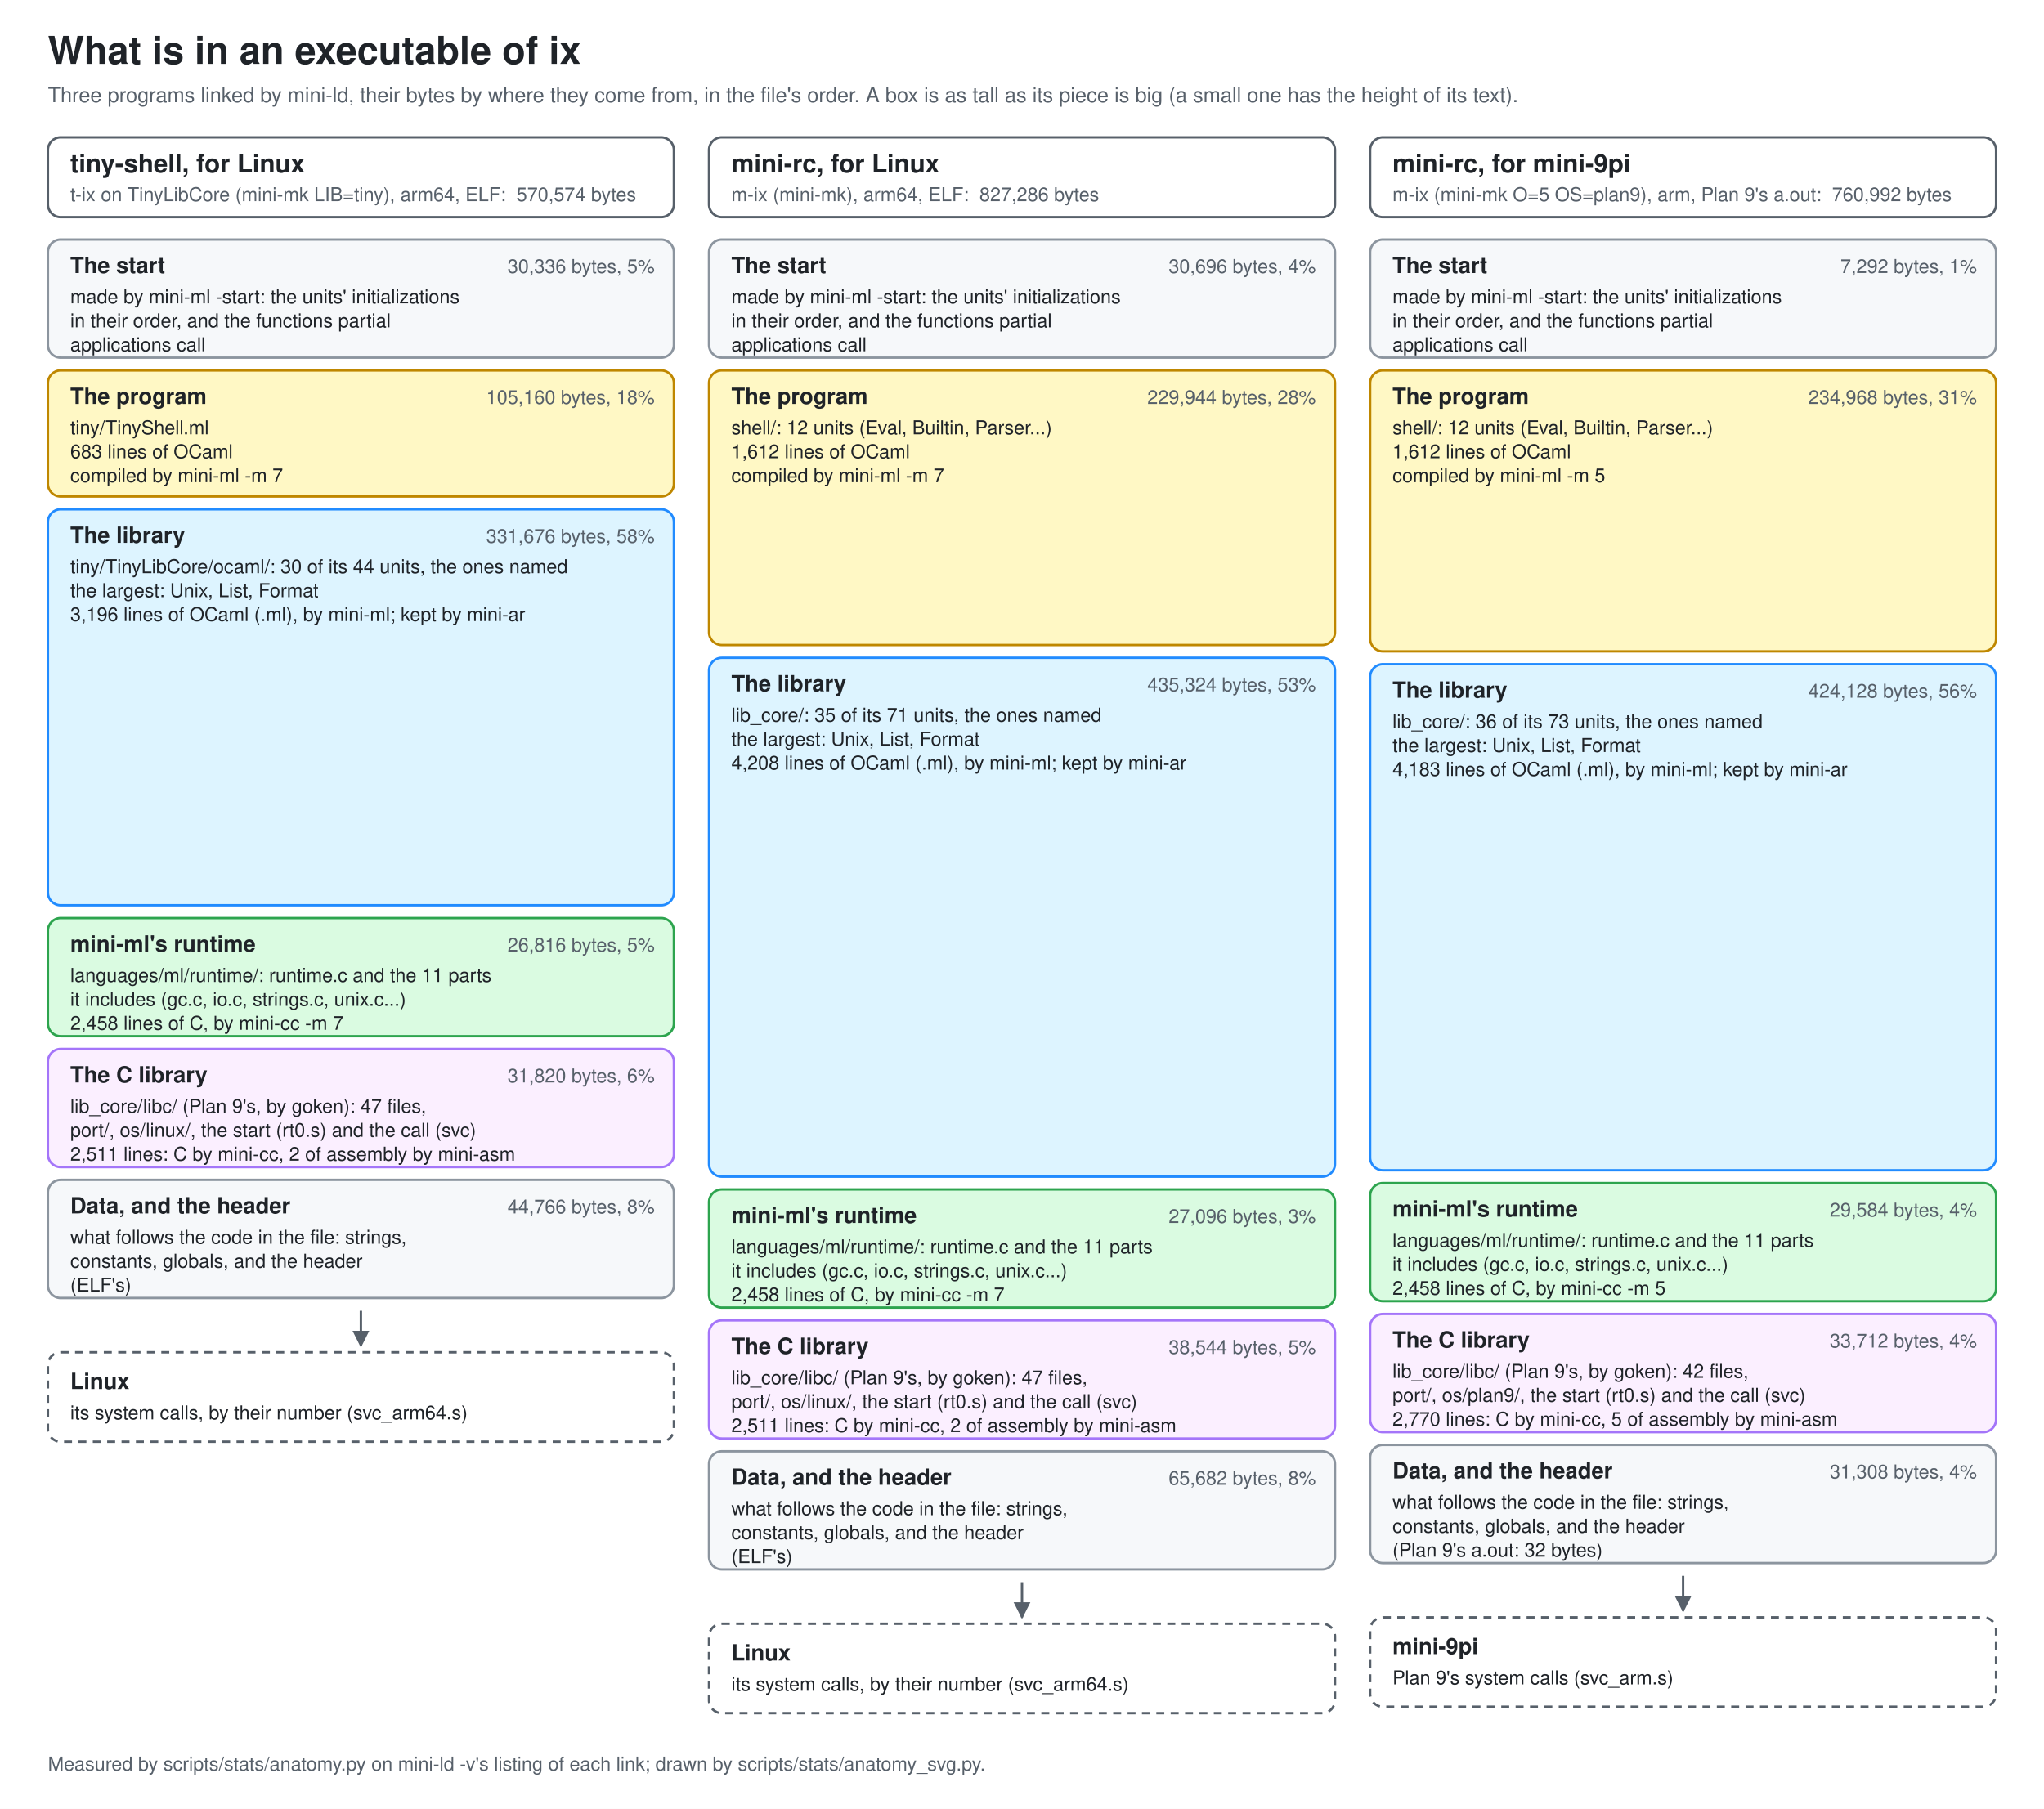
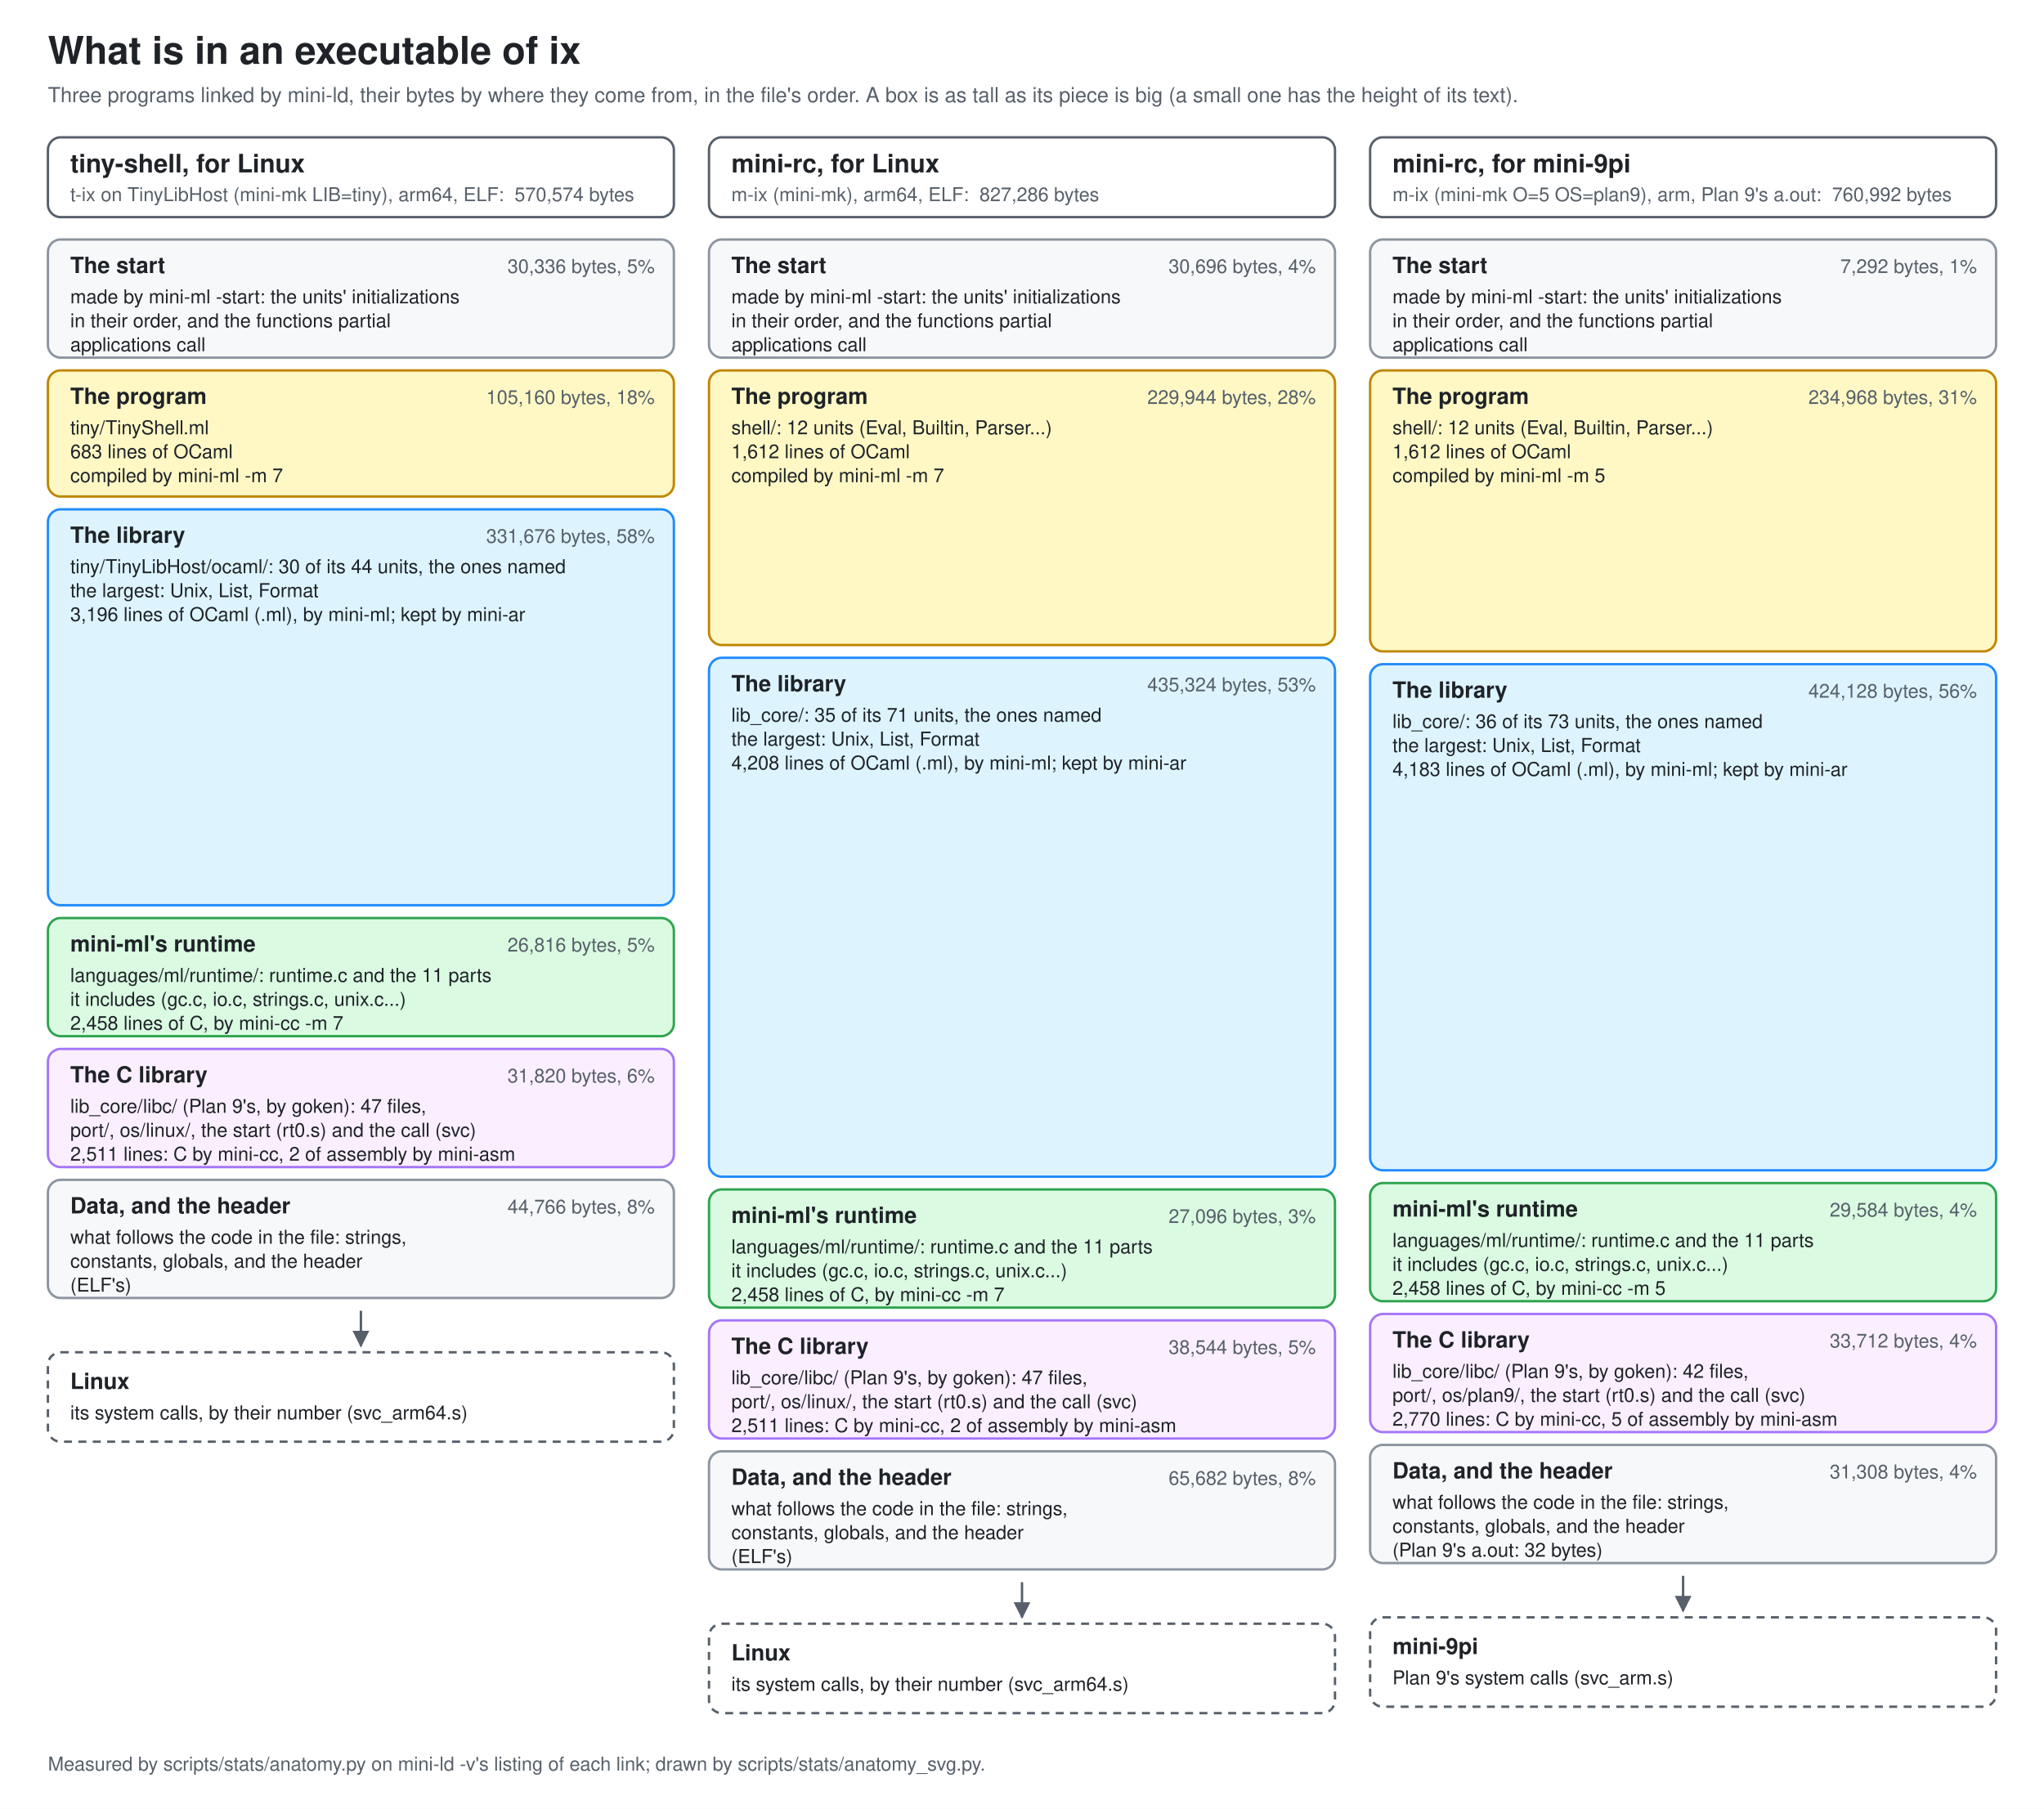
<svg xmlns="http://www.w3.org/2000/svg" viewBox="0 0 1280 1133" width="1280" height="1133" font-family="-apple-system, BlinkMacSystemFont, 'Segoe UI', Helvetica, Arial, sans-serif">
  <defs>
    <marker id="a" viewBox="0 0 10 10" refX="9" refY="5" markerWidth="7" markerHeight="7" orient="auto-start-reverse">
      <path d="M0 0L10 5L0 10z" fill="#57606a" />
    </marker>
  </defs>
  <rect width="1280" height="1133" fill="#ffffff" />
  <text x="30" y="40" font-size="24" font-weight="600" fill="#1f2328" text-anchor="start" xml:space="preserve">What is in an executable of ix</text>
  <text x="30" y="64" font-size="13" font-weight="normal" fill="#57606a" text-anchor="start" xml:space="preserve">Three programs linked by mini-ld, their bytes by where they come from, in the file's order. A box is as tall as its piece is big (a small one has the height of its text).</text>
  <rect x="30" y="86" width="392" height="50" rx="8" fill="#ffffff" stroke="#57606a" stroke-width="1.5" />
  <text x="44" y="108" font-size="16" font-weight="600" fill="#1f2328" text-anchor="start" xml:space="preserve">tiny-shell, for Linux</text>
-   <text x="44" y="126" font-size="12" font-weight="normal" fill="#57606a" text-anchor="start" xml:space="preserve">t-ix on TinyLibCore (mini-mk LIB=tiny), arm64, ELF:  570,574 bytes</text>
+   <text x="44" y="126" font-size="12" font-weight="normal" fill="#57606a" text-anchor="start" xml:space="preserve">t-ix on TinyLibHost (mini-mk LIB=tiny), arm64, ELF:  570,574 bytes</text>
  <rect x="30" y="150" width="392" height="74" rx="8" fill="#f6f8fa" stroke="#8c959f" stroke-width="1.5" />
  <text x="44" y="171" font-size="14" font-weight="600" fill="#1f2328" text-anchor="start" xml:space="preserve">The start</text>
  <text x="410" y="171" font-size="12" font-weight="normal" fill="#57606a" text-anchor="end" xml:space="preserve">30,336 bytes, 5%</text>
  <text x="44" y="190" font-size="12" font-weight="normal" fill="#1f2328" text-anchor="start" xml:space="preserve">made by mini-ml -start: the units' initializations</text>
  <text x="44" y="205" font-size="12" font-weight="normal" fill="#1f2328" text-anchor="start" xml:space="preserve">in their order, and the functions partial</text>
  <text x="44" y="220" font-size="12" font-weight="normal" fill="#1f2328" text-anchor="start" xml:space="preserve">applications call</text>
  <rect x="30" y="232" width="392" height="79" rx="8" fill="#fff8c5" stroke="#bf8700" stroke-width="1.5" />
  <text x="44" y="253" font-size="14" font-weight="600" fill="#1f2328" text-anchor="start" xml:space="preserve">The program</text>
  <text x="410" y="253" font-size="12" font-weight="normal" fill="#57606a" text-anchor="end" xml:space="preserve">105,160 bytes, 18%</text>
  <text x="44" y="272" font-size="12" font-weight="normal" fill="#1f2328" text-anchor="start" xml:space="preserve">tiny/TinyShell.ml</text>
  <text x="44" y="287" font-size="12" font-weight="normal" fill="#1f2328" text-anchor="start" xml:space="preserve">683 lines of OCaml</text>
  <text x="44" y="302" font-size="12" font-weight="normal" fill="#1f2328" text-anchor="start" xml:space="preserve">compiled by mini-ml -m 7</text>
  <rect x="30" y="319" width="392" height="248" rx="8" fill="#ddf4ff" stroke="#218bff" stroke-width="1.5" />
  <text x="44" y="340" font-size="14" font-weight="600" fill="#1f2328" text-anchor="start" xml:space="preserve">The library</text>
  <text x="410" y="340" font-size="12" font-weight="normal" fill="#57606a" text-anchor="end" xml:space="preserve">331,676 bytes, 58%</text>
-   <text x="44" y="359" font-size="12" font-weight="normal" fill="#1f2328" text-anchor="start" xml:space="preserve">tiny/TinyLibCore/ocaml/: 30 of its 44 units, the ones named</text>
+   <text x="44" y="359" font-size="12" font-weight="normal" fill="#1f2328" text-anchor="start" xml:space="preserve">tiny/TinyLibHost/ocaml/: 30 of its 44 units, the ones named</text>
  <text x="44" y="374" font-size="12" font-weight="normal" fill="#1f2328" text-anchor="start" xml:space="preserve">the largest: Unix, List, Format</text>
  <text x="44" y="389" font-size="12" font-weight="normal" fill="#1f2328" text-anchor="start" xml:space="preserve">3,196 lines of OCaml (.ml), by mini-ml; kept by mini-ar</text>
  <rect x="30" y="575" width="392" height="74" rx="8" fill="#dafbe1" stroke="#2da44e" stroke-width="1.5" />
  <text x="44" y="596" font-size="14" font-weight="600" fill="#1f2328" text-anchor="start" xml:space="preserve">mini-ml's runtime</text>
  <text x="410" y="596" font-size="12" font-weight="normal" fill="#57606a" text-anchor="end" xml:space="preserve">26,816 bytes, 5%</text>
  <text x="44" y="615" font-size="12" font-weight="normal" fill="#1f2328" text-anchor="start" xml:space="preserve">languages/ml/runtime/: runtime.c and the 11 parts</text>
  <text x="44" y="630" font-size="12" font-weight="normal" fill="#1f2328" text-anchor="start" xml:space="preserve">it includes (gc.c, io.c, strings.c, unix.c...)</text>
  <text x="44" y="645" font-size="12" font-weight="normal" fill="#1f2328" text-anchor="start" xml:space="preserve">2,458 lines of C, by mini-cc -m 7</text>
  <rect x="30" y="657" width="392" height="74" rx="8" fill="#fbefff" stroke="#a475f9" stroke-width="1.5" />
  <text x="44" y="678" font-size="14" font-weight="600" fill="#1f2328" text-anchor="start" xml:space="preserve">The C library</text>
  <text x="410" y="678" font-size="12" font-weight="normal" fill="#57606a" text-anchor="end" xml:space="preserve">31,820 bytes, 6%</text>
  <text x="44" y="697" font-size="12" font-weight="normal" fill="#1f2328" text-anchor="start" xml:space="preserve">lib_core/libc/ (Plan 9's, by goken): 47 files,</text>
  <text x="44" y="712" font-size="12" font-weight="normal" fill="#1f2328" text-anchor="start" xml:space="preserve">port/, os/linux/, the start (rt0.s) and the call (svc)</text>
  <text x="44" y="727" font-size="12" font-weight="normal" fill="#1f2328" text-anchor="start" xml:space="preserve">2,511 lines: C by mini-cc, 2 of assembly by mini-asm</text>
  <rect x="30" y="739" width="392" height="74" rx="8" fill="#f6f8fa" stroke="#8c959f" stroke-width="1.5" />
  <text x="44" y="760" font-size="14" font-weight="600" fill="#1f2328" text-anchor="start" xml:space="preserve">Data, and the header</text>
  <text x="410" y="760" font-size="12" font-weight="normal" fill="#57606a" text-anchor="end" xml:space="preserve">44,766 bytes, 8%</text>
  <text x="44" y="779" font-size="12" font-weight="normal" fill="#1f2328" text-anchor="start" xml:space="preserve">what follows the code in the file: strings,</text>
  <text x="44" y="794" font-size="12" font-weight="normal" fill="#1f2328" text-anchor="start" xml:space="preserve">constants, globals, and the header</text>
  <text x="44" y="809" font-size="12" font-weight="normal" fill="#1f2328" text-anchor="start" xml:space="preserve">(ELF's)</text>
  <line x1="226.0" y1="821" x2="226.0" y2="843" stroke="#57606a" stroke-width="1.5" marker-end="url(#a)" />
  <rect x="30" y="847" width="392" height="56" rx="8" fill="#ffffff" stroke="#57606a" stroke-width="1.5" stroke-dasharray="5 4" />
  <text x="44" y="870" font-size="14" font-weight="600" fill="#1f2328" text-anchor="start" xml:space="preserve">Linux</text>
  <text x="44" y="889" font-size="12" font-weight="normal" fill="#1f2328" text-anchor="start" xml:space="preserve">its system calls, by their number (svc_arm64.s)</text>
  <rect x="444" y="86" width="392" height="50" rx="8" fill="#ffffff" stroke="#57606a" stroke-width="1.5" />
  <text x="458" y="108" font-size="16" font-weight="600" fill="#1f2328" text-anchor="start" xml:space="preserve">mini-rc, for Linux</text>
  <text x="458" y="126" font-size="12" font-weight="normal" fill="#57606a" text-anchor="start" xml:space="preserve">m-ix (mini-mk), arm64, ELF:  827,286 bytes</text>
  <rect x="444" y="150" width="392" height="74" rx="8" fill="#f6f8fa" stroke="#8c959f" stroke-width="1.5" />
  <text x="458" y="171" font-size="14" font-weight="600" fill="#1f2328" text-anchor="start" xml:space="preserve">The start</text>
  <text x="824" y="171" font-size="12" font-weight="normal" fill="#57606a" text-anchor="end" xml:space="preserve">30,696 bytes, 4%</text>
  <text x="458" y="190" font-size="12" font-weight="normal" fill="#1f2328" text-anchor="start" xml:space="preserve">made by mini-ml -start: the units' initializations</text>
  <text x="458" y="205" font-size="12" font-weight="normal" fill="#1f2328" text-anchor="start" xml:space="preserve">in their order, and the functions partial</text>
  <text x="458" y="220" font-size="12" font-weight="normal" fill="#1f2328" text-anchor="start" xml:space="preserve">applications call</text>
  <rect x="444" y="232" width="392" height="172" rx="8" fill="#fff8c5" stroke="#bf8700" stroke-width="1.5" />
  <text x="458" y="253" font-size="14" font-weight="600" fill="#1f2328" text-anchor="start" xml:space="preserve">The program</text>
  <text x="824" y="253" font-size="12" font-weight="normal" fill="#57606a" text-anchor="end" xml:space="preserve">229,944 bytes, 28%</text>
  <text x="458" y="272" font-size="12" font-weight="normal" fill="#1f2328" text-anchor="start" xml:space="preserve">shell/: 12 units (Eval, Builtin, Parser...)</text>
  <text x="458" y="287" font-size="12" font-weight="normal" fill="#1f2328" text-anchor="start" xml:space="preserve">1,612 lines of OCaml</text>
  <text x="458" y="302" font-size="12" font-weight="normal" fill="#1f2328" text-anchor="start" xml:space="preserve">compiled by mini-ml -m 7</text>
  <rect x="444" y="412" width="392" height="325" rx="8" fill="#ddf4ff" stroke="#218bff" stroke-width="1.5" />
  <text x="458" y="433" font-size="14" font-weight="600" fill="#1f2328" text-anchor="start" xml:space="preserve">The library</text>
  <text x="824" y="433" font-size="12" font-weight="normal" fill="#57606a" text-anchor="end" xml:space="preserve">435,324 bytes, 53%</text>
  <text x="458" y="452" font-size="12" font-weight="normal" fill="#1f2328" text-anchor="start" xml:space="preserve">lib_core/: 35 of its 71 units, the ones named</text>
  <text x="458" y="467" font-size="12" font-weight="normal" fill="#1f2328" text-anchor="start" xml:space="preserve">the largest: Unix, List, Format</text>
  <text x="458" y="482" font-size="12" font-weight="normal" fill="#1f2328" text-anchor="start" xml:space="preserve">4,208 lines of OCaml (.ml), by mini-ml; kept by mini-ar</text>
  <rect x="444" y="745" width="392" height="74" rx="8" fill="#dafbe1" stroke="#2da44e" stroke-width="1.5" />
  <text x="458" y="766" font-size="14" font-weight="600" fill="#1f2328" text-anchor="start" xml:space="preserve">mini-ml's runtime</text>
  <text x="824" y="766" font-size="12" font-weight="normal" fill="#57606a" text-anchor="end" xml:space="preserve">27,096 bytes, 3%</text>
  <text x="458" y="785" font-size="12" font-weight="normal" fill="#1f2328" text-anchor="start" xml:space="preserve">languages/ml/runtime/: runtime.c and the 11 parts</text>
  <text x="458" y="800" font-size="12" font-weight="normal" fill="#1f2328" text-anchor="start" xml:space="preserve">it includes (gc.c, io.c, strings.c, unix.c...)</text>
  <text x="458" y="815" font-size="12" font-weight="normal" fill="#1f2328" text-anchor="start" xml:space="preserve">2,458 lines of C, by mini-cc -m 7</text>
  <rect x="444" y="827" width="392" height="74" rx="8" fill="#fbefff" stroke="#a475f9" stroke-width="1.5" />
  <text x="458" y="848" font-size="14" font-weight="600" fill="#1f2328" text-anchor="start" xml:space="preserve">The C library</text>
  <text x="824" y="848" font-size="12" font-weight="normal" fill="#57606a" text-anchor="end" xml:space="preserve">38,544 bytes, 5%</text>
  <text x="458" y="867" font-size="12" font-weight="normal" fill="#1f2328" text-anchor="start" xml:space="preserve">lib_core/libc/ (Plan 9's, by goken): 47 files,</text>
  <text x="458" y="882" font-size="12" font-weight="normal" fill="#1f2328" text-anchor="start" xml:space="preserve">port/, os/linux/, the start (rt0.s) and the call (svc)</text>
  <text x="458" y="897" font-size="12" font-weight="normal" fill="#1f2328" text-anchor="start" xml:space="preserve">2,511 lines: C by mini-cc, 2 of assembly by mini-asm</text>
  <rect x="444" y="909" width="392" height="74" rx="8" fill="#f6f8fa" stroke="#8c959f" stroke-width="1.5" />
  <text x="458" y="930" font-size="14" font-weight="600" fill="#1f2328" text-anchor="start" xml:space="preserve">Data, and the header</text>
  <text x="824" y="930" font-size="12" font-weight="normal" fill="#57606a" text-anchor="end" xml:space="preserve">65,682 bytes, 8%</text>
  <text x="458" y="949" font-size="12" font-weight="normal" fill="#1f2328" text-anchor="start" xml:space="preserve">what follows the code in the file: strings,</text>
  <text x="458" y="964" font-size="12" font-weight="normal" fill="#1f2328" text-anchor="start" xml:space="preserve">constants, globals, and the header</text>
  <text x="458" y="979" font-size="12" font-weight="normal" fill="#1f2328" text-anchor="start" xml:space="preserve">(ELF's)</text>
  <line x1="640.0" y1="991" x2="640.0" y2="1013" stroke="#57606a" stroke-width="1.5" marker-end="url(#a)" />
  <rect x="444" y="1017" width="392" height="56" rx="8" fill="#ffffff" stroke="#57606a" stroke-width="1.5" stroke-dasharray="5 4" />
  <text x="458" y="1040" font-size="14" font-weight="600" fill="#1f2328" text-anchor="start" xml:space="preserve">Linux</text>
  <text x="458" y="1059" font-size="12" font-weight="normal" fill="#1f2328" text-anchor="start" xml:space="preserve">its system calls, by their number (svc_arm64.s)</text>
  <rect x="858" y="86" width="392" height="50" rx="8" fill="#ffffff" stroke="#57606a" stroke-width="1.5" />
  <text x="872" y="108" font-size="16" font-weight="600" fill="#1f2328" text-anchor="start" xml:space="preserve">mini-rc, for mini-9pi</text>
  <text x="872" y="126" font-size="12" font-weight="normal" fill="#57606a" text-anchor="start" xml:space="preserve">m-ix (mini-mk O=5 OS=plan9), arm, Plan 9's a.out:  760,992 bytes</text>
  <rect x="858" y="150" width="392" height="74" rx="8" fill="#f6f8fa" stroke="#8c959f" stroke-width="1.5" />
  <text x="872" y="171" font-size="14" font-weight="600" fill="#1f2328" text-anchor="start" xml:space="preserve">The start</text>
  <text x="1238" y="171" font-size="12" font-weight="normal" fill="#57606a" text-anchor="end" xml:space="preserve">7,292 bytes, 1%</text>
  <text x="872" y="190" font-size="12" font-weight="normal" fill="#1f2328" text-anchor="start" xml:space="preserve">made by mini-ml -start: the units' initializations</text>
  <text x="872" y="205" font-size="12" font-weight="normal" fill="#1f2328" text-anchor="start" xml:space="preserve">in their order, and the functions partial</text>
  <text x="872" y="220" font-size="12" font-weight="normal" fill="#1f2328" text-anchor="start" xml:space="preserve">applications call</text>
  <rect x="858" y="232" width="392" height="176" rx="8" fill="#fff8c5" stroke="#bf8700" stroke-width="1.5" />
  <text x="872" y="253" font-size="14" font-weight="600" fill="#1f2328" text-anchor="start" xml:space="preserve">The program</text>
  <text x="1238" y="253" font-size="12" font-weight="normal" fill="#57606a" text-anchor="end" xml:space="preserve">234,968 bytes, 31%</text>
  <text x="872" y="272" font-size="12" font-weight="normal" fill="#1f2328" text-anchor="start" xml:space="preserve">shell/: 12 units (Eval, Builtin, Parser...)</text>
  <text x="872" y="287" font-size="12" font-weight="normal" fill="#1f2328" text-anchor="start" xml:space="preserve">1,612 lines of OCaml</text>
  <text x="872" y="302" font-size="12" font-weight="normal" fill="#1f2328" text-anchor="start" xml:space="preserve">compiled by mini-ml -m 5</text>
  <rect x="858" y="416" width="392" height="317" rx="8" fill="#ddf4ff" stroke="#218bff" stroke-width="1.5" />
  <text x="872" y="437" font-size="14" font-weight="600" fill="#1f2328" text-anchor="start" xml:space="preserve">The library</text>
  <text x="1238" y="437" font-size="12" font-weight="normal" fill="#57606a" text-anchor="end" xml:space="preserve">424,128 bytes, 56%</text>
  <text x="872" y="456" font-size="12" font-weight="normal" fill="#1f2328" text-anchor="start" xml:space="preserve">lib_core/: 36 of its 73 units, the ones named</text>
  <text x="872" y="471" font-size="12" font-weight="normal" fill="#1f2328" text-anchor="start" xml:space="preserve">the largest: Unix, List, Format</text>
  <text x="872" y="486" font-size="12" font-weight="normal" fill="#1f2328" text-anchor="start" xml:space="preserve">4,183 lines of OCaml (.ml), by mini-ml; kept by mini-ar</text>
  <rect x="858" y="741" width="392" height="74" rx="8" fill="#dafbe1" stroke="#2da44e" stroke-width="1.5" />
  <text x="872" y="762" font-size="14" font-weight="600" fill="#1f2328" text-anchor="start" xml:space="preserve">mini-ml's runtime</text>
  <text x="1238" y="762" font-size="12" font-weight="normal" fill="#57606a" text-anchor="end" xml:space="preserve">29,584 bytes, 4%</text>
  <text x="872" y="781" font-size="12" font-weight="normal" fill="#1f2328" text-anchor="start" xml:space="preserve">languages/ml/runtime/: runtime.c and the 11 parts</text>
  <text x="872" y="796" font-size="12" font-weight="normal" fill="#1f2328" text-anchor="start" xml:space="preserve">it includes (gc.c, io.c, strings.c, unix.c...)</text>
  <text x="872" y="811" font-size="12" font-weight="normal" fill="#1f2328" text-anchor="start" xml:space="preserve">2,458 lines of C, by mini-cc -m 5</text>
  <rect x="858" y="823" width="392" height="74" rx="8" fill="#fbefff" stroke="#a475f9" stroke-width="1.5" />
  <text x="872" y="844" font-size="14" font-weight="600" fill="#1f2328" text-anchor="start" xml:space="preserve">The C library</text>
  <text x="1238" y="844" font-size="12" font-weight="normal" fill="#57606a" text-anchor="end" xml:space="preserve">33,712 bytes, 4%</text>
  <text x="872" y="863" font-size="12" font-weight="normal" fill="#1f2328" text-anchor="start" xml:space="preserve">lib_core/libc/ (Plan 9's, by goken): 42 files,</text>
  <text x="872" y="878" font-size="12" font-weight="normal" fill="#1f2328" text-anchor="start" xml:space="preserve">port/, os/plan9/, the start (rt0.s) and the call (svc)</text>
  <text x="872" y="893" font-size="12" font-weight="normal" fill="#1f2328" text-anchor="start" xml:space="preserve">2,770 lines: C by mini-cc, 5 of assembly by mini-asm</text>
  <rect x="858" y="905" width="392" height="74" rx="8" fill="#f6f8fa" stroke="#8c959f" stroke-width="1.5" />
  <text x="872" y="926" font-size="14" font-weight="600" fill="#1f2328" text-anchor="start" xml:space="preserve">Data, and the header</text>
  <text x="1238" y="926" font-size="12" font-weight="normal" fill="#57606a" text-anchor="end" xml:space="preserve">31,308 bytes, 4%</text>
  <text x="872" y="945" font-size="12" font-weight="normal" fill="#1f2328" text-anchor="start" xml:space="preserve">what follows the code in the file: strings,</text>
  <text x="872" y="960" font-size="12" font-weight="normal" fill="#1f2328" text-anchor="start" xml:space="preserve">constants, globals, and the header</text>
  <text x="872" y="975" font-size="12" font-weight="normal" fill="#1f2328" text-anchor="start" xml:space="preserve">(Plan 9's a.out: 32 bytes)</text>
  <line x1="1054.0" y1="987" x2="1054.0" y2="1009" stroke="#57606a" stroke-width="1.5" marker-end="url(#a)" />
  <rect x="858" y="1013" width="392" height="56" rx="8" fill="#ffffff" stroke="#57606a" stroke-width="1.5" stroke-dasharray="5 4" />
  <text x="872" y="1036" font-size="14" font-weight="600" fill="#1f2328" text-anchor="start" xml:space="preserve">mini-9pi</text>
  <text x="872" y="1055" font-size="12" font-weight="normal" fill="#1f2328" text-anchor="start" xml:space="preserve">Plan 9's system calls (svc_arm.s)</text>
  <text x="30" y="1109" font-size="12" font-weight="normal" fill="#57606a" text-anchor="start" xml:space="preserve">Measured by scripts/stats/anatomy.py on mini-ld -v's listing of each link; drawn by scripts/stats/anatomy_svg.py.</text>
</svg>
